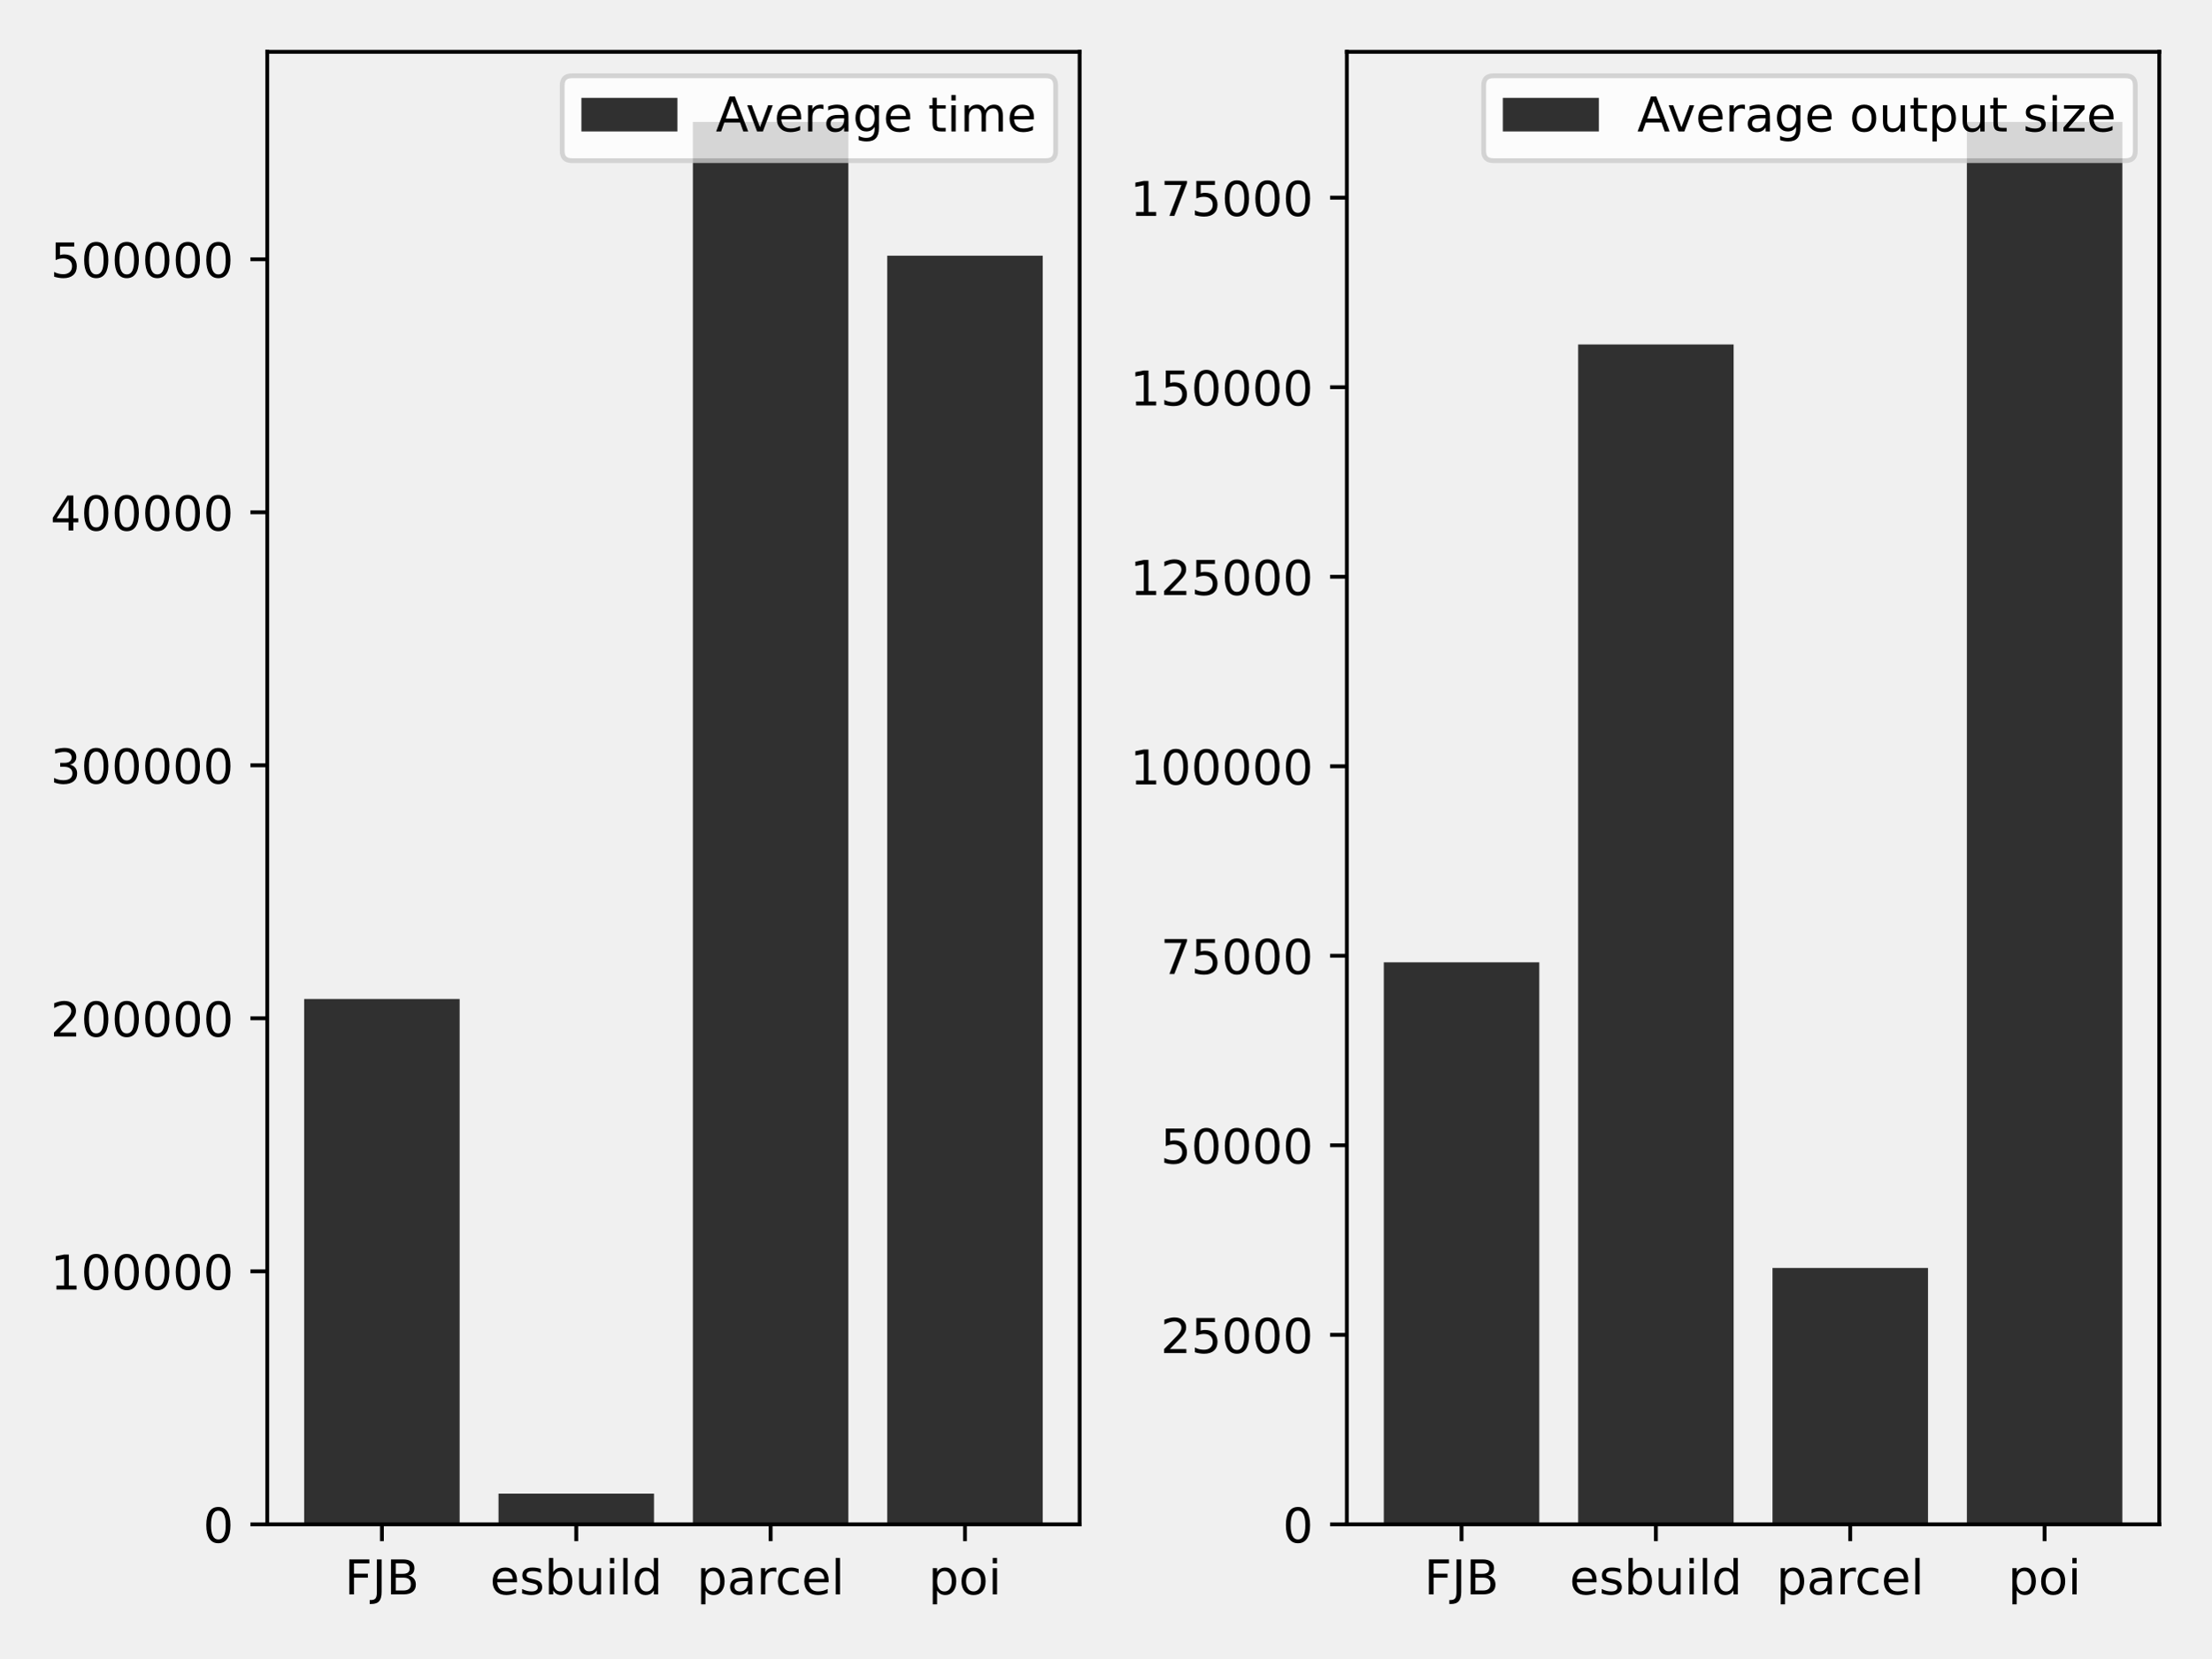
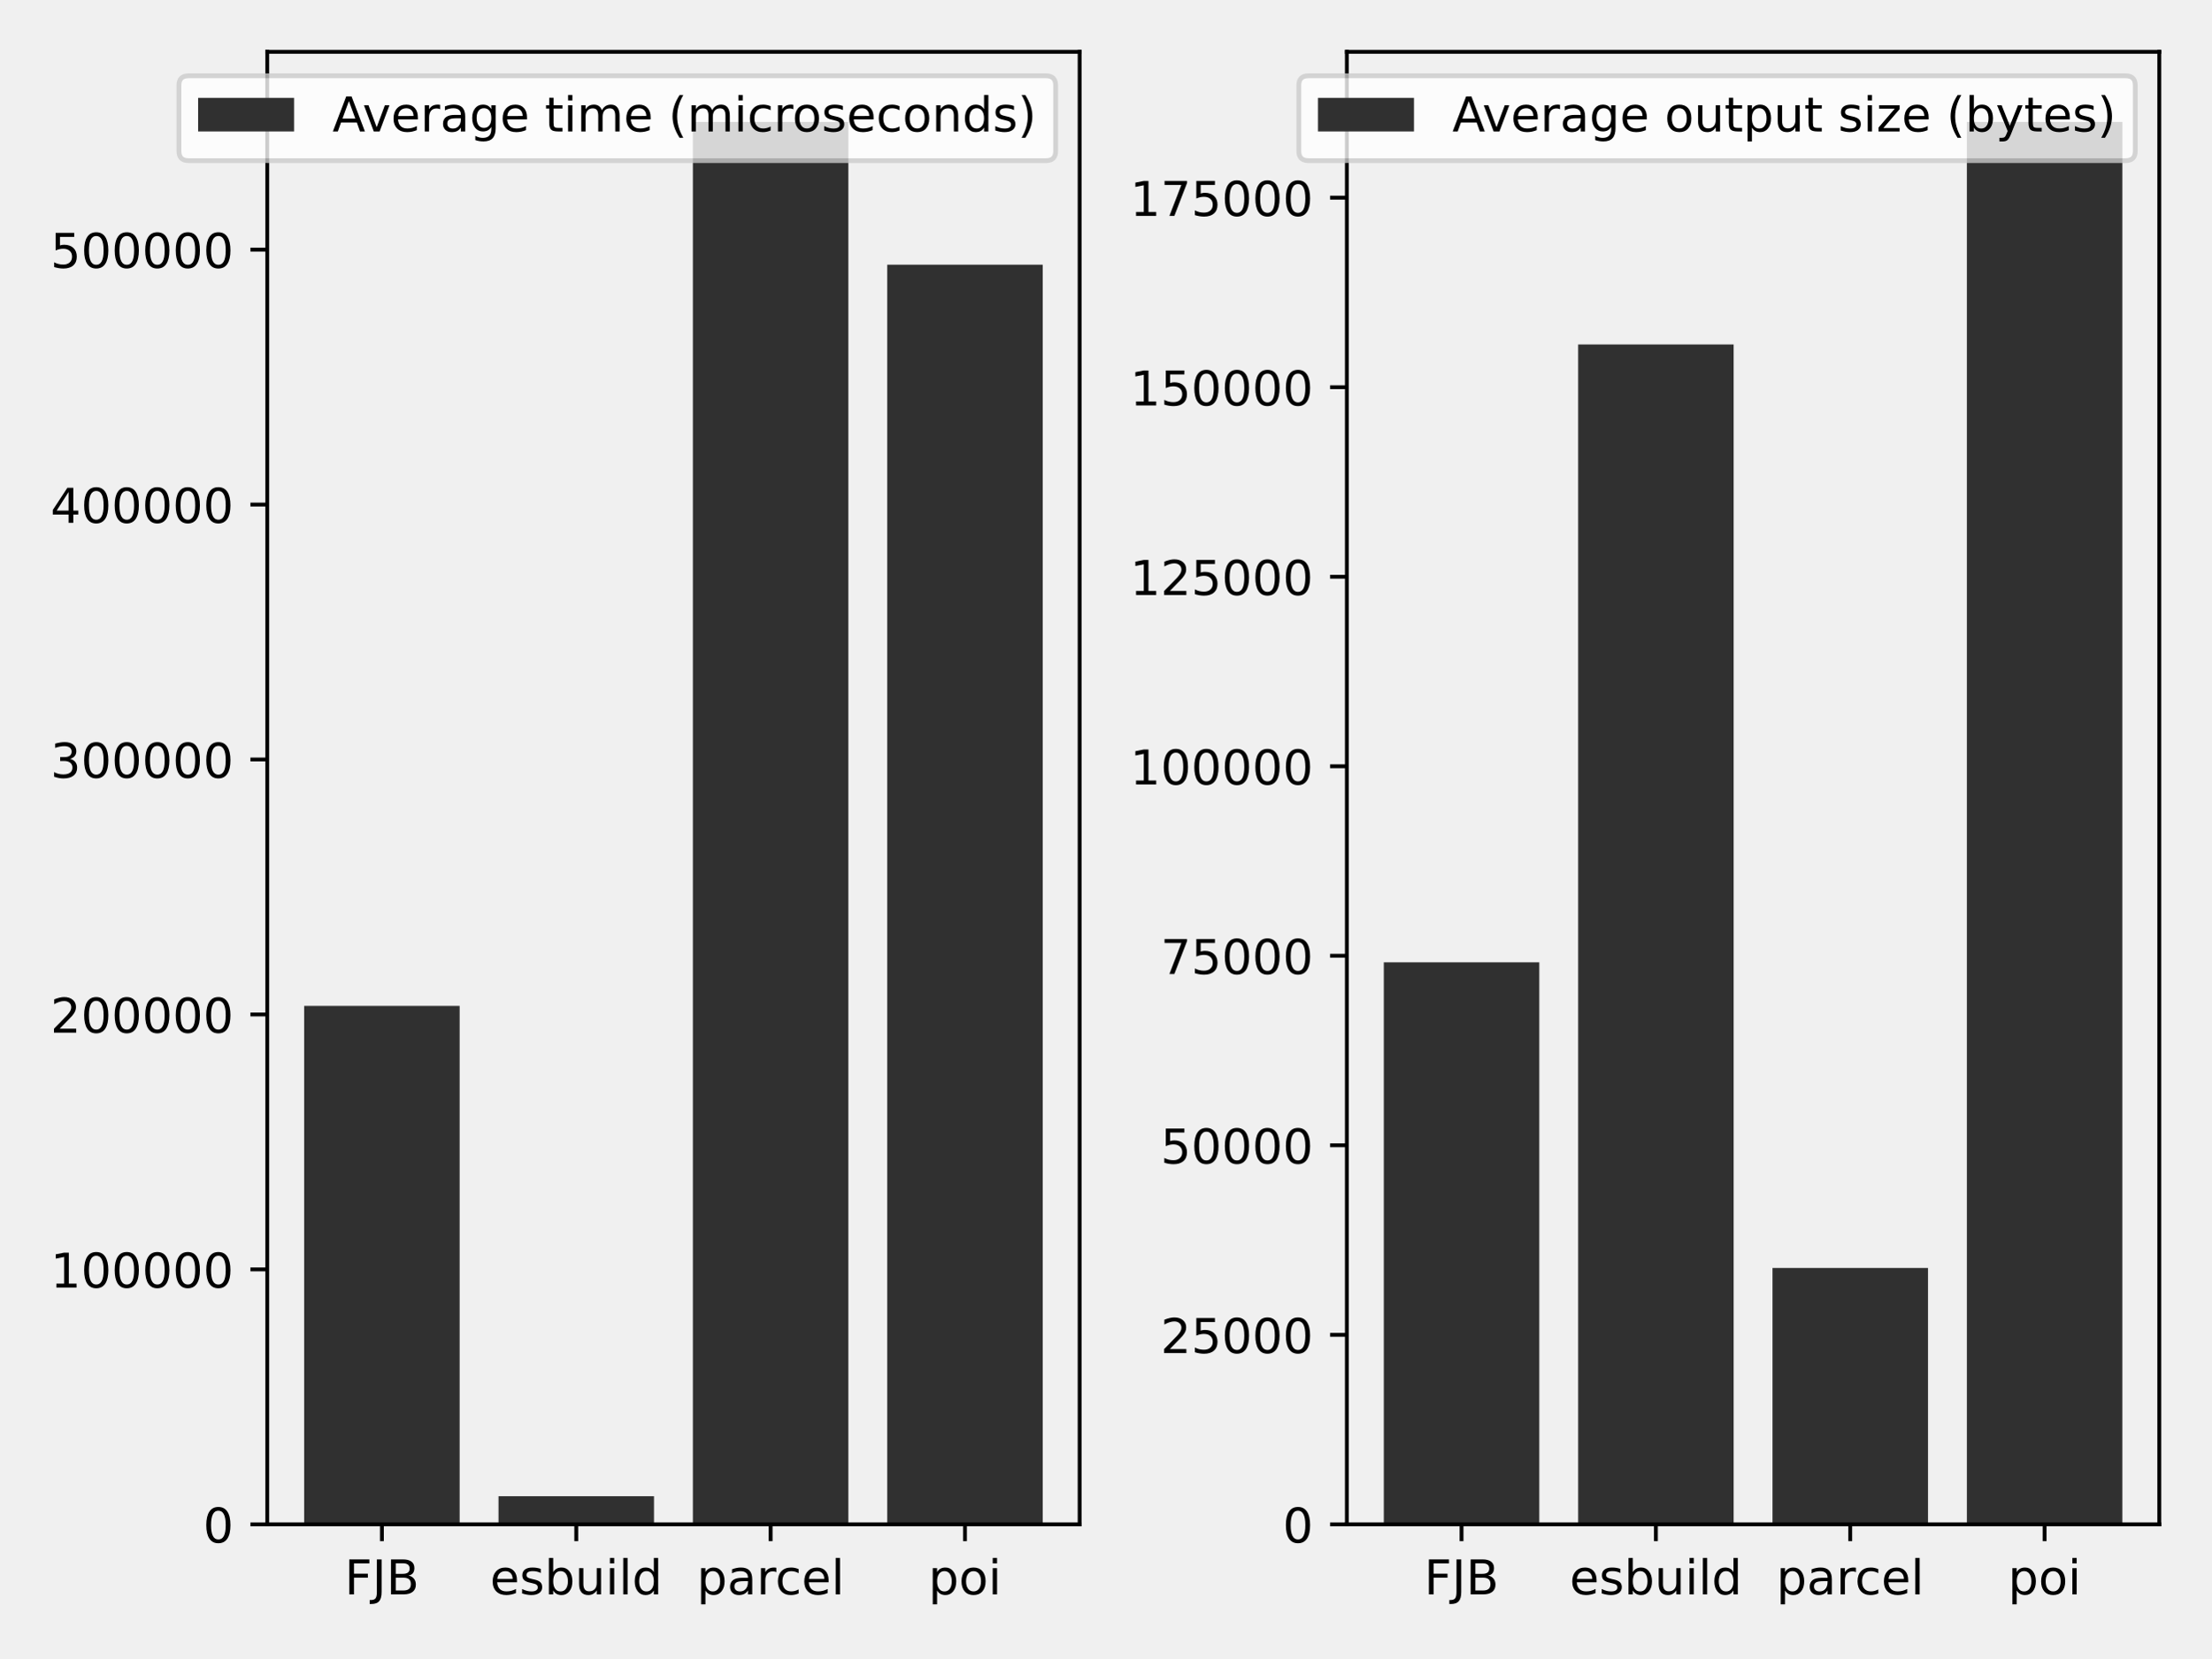
<svg xmlns="http://www.w3.org/2000/svg" xmlns:xlink="http://www.w3.org/1999/xlink" height="345.6pt" version="1.1" viewBox="0 0 460.8 345.6" width="460.8pt">
  <defs>
    <style type="text/css">*{stroke-linecap:butt;stroke-linejoin:round;}</style>
  </defs>
  <g id="figure_1">
    <g id="patch_1">
      <path d="M 0 345.6  L 460.8 345.6  L 460.8 0  L 0 0  z " style="fill:none;" />
    </g>
    <g id="axes_1">
      <g id="patch_2">
        <path d="M 55.69 317.72  L 225 317.72  L 225 10.8  L 55.69 10.8  z " style="fill:none;" />
      </g>
      <g id="patch_3">
-         <path clip-path="url(#p13eb227aa7)" d="M 63.386 317.72  L 95.79 317.72  L 95.79 208.225  L 63.386 208.225  z " style="fill:#303030;" />
+         <path clip-path="url(#p62d159486e)" d="M 63.386 317.72  L 95.79 317.72  L 95.79 209.657  L 63.386 209.657  z " style="fill:#303030;" />
      </g>
      <g id="patch_4">
-         <path clip-path="url(#p13eb227aa7)" d="M 103.891 317.72  L 136.295 317.72  L 136.295 311.32  L 103.891 311.32  z " style="fill:#303030;" />
+         <path clip-path="url(#p62d159486e)" d="M 103.891 317.72  L 136.295 317.72  L 136.295 311.854  L 103.891 311.854  z " style="fill:#303030;" />
      </g>
      <g id="patch_5">
-         <path clip-path="url(#p13eb227aa7)" d="M 144.395 317.72  L 176.799 317.72  L 176.799 25.415  L 144.395 25.415  z " style="fill:#303030;" />
+         <path clip-path="url(#p62d159486e)" d="M 144.395 317.72  L 176.799 317.72  L 176.799 25.415  L 144.395 25.415  z " style="fill:#303030;" />
      </g>
      <g id="patch_6">
-         <path clip-path="url(#p13eb227aa7)" d="M 184.9 317.72  L 217.304 317.72  L 217.304 53.297  L 184.9 53.297  z " style="fill:#303030;" />
+         <path clip-path="url(#p62d159486e)" d="M 184.9 317.72  L 217.304 317.72  L 217.304 55.17  L 184.9 55.17  z " style="fill:#303030;" />
      </g>
      <g id="matplotlib.axis_1">
        <g id="xtick_1">
          <g id="line2d_1">
            <defs>
-               <path d="M 0 0  L 0 3.5  " id="m025920d907" style="stroke:#000000;stroke-width:0.8;" />
+               <path d="M 0 0  L 0 3.5  " id="m7a2b6fb28d" style="stroke:#000000;stroke-width:0.8;" />
            </defs>
            <g>
-               <use style="stroke:#000000;stroke-width:0.8;" x="79.588" xlink:href="#m025920d907" y="317.72" />
+               <use style="stroke:#000000;stroke-width:0.8;" x="79.588" xlink:href="#m7a2b6fb28d" y="317.72" />
            </g>
          </g>
          <g id="text_1">
            <g transform="translate(71.80657 332.3184)scale(0.1 -0.1)">
              <defs>
                <path d="M 9.812 72.906  L 51.703 72.906  L 51.703 64.594  L 19.672 64.594  L 19.672 43.109  L 48.578 43.109  L 48.578 34.812  L 19.672 34.812  L 19.672 0  L 9.812 0  z " id="DejaVuSans-70" />
                <path d="M 9.812 72.906  L 19.672 72.906  L 19.672 5.078  Q 19.672 -8.109 14.672 -14.062  Q 9.672 -20.016 -1.422 -20.016  L -5.172 -20.016  L -5.172 -11.719  L -2.094 -11.719  Q 4.438 -11.719 7.125 -8.047  Q 9.812 -4.391 9.812 5.078  z " id="DejaVuSans-74" />
                <path d="M 19.672 34.812  L 19.672 8.109  L 35.5 8.109  Q 43.453 8.109 47.281 11.406  Q 51.125 14.703 51.125 21.484  Q 51.125 28.328 47.281 31.562  Q 43.453 34.812 35.5 34.812  z M 19.672 64.797  L 19.672 42.828  L 34.281 42.828  Q 41.5 42.828 45.031 45.531  Q 48.578 48.25 48.578 53.812  Q 48.578 59.328 45.031 62.062  Q 41.5 64.797 34.281 64.797  z M 9.812 72.906  L 35.016 72.906  Q 46.297 72.906 52.391 68.219  Q 58.5 63.531 58.5 54.891  Q 58.5 48.188 55.375 44.234  Q 52.25 40.281 46.188 39.312  Q 53.469 37.75 57.5 32.781  Q 61.531 27.828 61.531 20.406  Q 61.531 10.641 54.891 5.312  Q 48.25 0 35.984 0  L 9.812 0  z " id="DejaVuSans-66" />
              </defs>
              <use xlink:href="#DejaVuSans-70" />
              <use x="57.52" xlink:href="#DejaVuSans-74" />
              <use x="87.012" xlink:href="#DejaVuSans-66" />
            </g>
          </g>
        </g>
        <g id="xtick_2">
          <g id="line2d_2">
            <g>
-               <use style="stroke:#000000;stroke-width:0.8;" x="120.093" xlink:href="#m025920d907" y="317.72" />
+               <use style="stroke:#000000;stroke-width:0.8;" x="120.093" xlink:href="#m7a2b6fb28d" y="317.72" />
            </g>
          </g>
          <g id="text_2">
            <g transform="translate(102.116 332.3184)scale(0.1 -0.1)">
              <defs>
                <path d="M 56.203 29.594  L 56.203 25.203  L 14.891 25.203  Q 15.484 15.922 20.484 11.062  Q 25.484 6.203 34.422 6.203  Q 39.594 6.203 44.453 7.469  Q 49.312 8.734 54.109 11.281  L 54.109 2.781  Q 49.266 0.734 44.188 -0.344  Q 39.109 -1.422 33.891 -1.422  Q 20.797 -1.422 13.156 6.188  Q 5.516 13.812 5.516 26.812  Q 5.516 40.234 12.766 48.109  Q 20.016 56 32.328 56  Q 43.359 56 49.781 48.891  Q 56.203 41.797 56.203 29.594  z M 47.219 32.234  Q 47.125 39.594 43.094 43.984  Q 39.062 48.391 32.422 48.391  Q 24.906 48.391 20.391 44.141  Q 15.875 39.891 15.188 32.172  z " id="DejaVuSans-101" />
                <path d="M 44.281 53.078  L 44.281 44.578  Q 40.484 46.531 36.375 47.5  Q 32.281 48.484 27.875 48.484  Q 21.188 48.484 17.844 46.438  Q 14.5 44.391 14.5 40.281  Q 14.5 37.156 16.891 35.375  Q 19.281 33.594 26.516 31.984  L 29.594 31.297  Q 39.156 29.25 43.188 25.516  Q 47.219 21.781 47.219 15.094  Q 47.219 7.469 41.188 3.016  Q 35.156 -1.422 24.609 -1.422  Q 20.219 -1.422 15.453 -0.562  Q 10.688 0.297 5.422 2  L 5.422 11.281  Q 10.406 8.688 15.234 7.391  Q 20.062 6.109 24.812 6.109  Q 31.156 6.109 34.562 8.281  Q 37.984 10.453 37.984 14.406  Q 37.984 18.062 35.516 20.016  Q 33.062 21.969 24.703 23.781  L 21.578 24.516  Q 13.234 26.266 9.516 29.906  Q 5.812 33.547 5.812 39.891  Q 5.812 47.609 11.281 51.797  Q 16.75 56 26.812 56  Q 31.781 56 36.172 55.266  Q 40.578 54.547 44.281 53.078  z " id="DejaVuSans-115" />
                <path d="M 48.688 27.297  Q 48.688 37.203 44.609 42.844  Q 40.531 48.484 33.406 48.484  Q 26.266 48.484 22.188 42.844  Q 18.109 37.203 18.109 27.297  Q 18.109 17.391 22.188 11.75  Q 26.266 6.109 33.406 6.109  Q 40.531 6.109 44.609 11.75  Q 48.688 17.391 48.688 27.297  z M 18.109 46.391  Q 20.953 51.266 25.266 53.625  Q 29.594 56 35.594 56  Q 45.562 56 51.781 48.094  Q 58.016 40.188 58.016 27.297  Q 58.016 14.406 51.781 6.484  Q 45.562 -1.422 35.594 -1.422  Q 29.594 -1.422 25.266 0.953  Q 20.953 3.328 18.109 8.203  L 18.109 0  L 9.078 0  L 9.078 75.984  L 18.109 75.984  z " id="DejaVuSans-98" />
                <path d="M 8.5 21.578  L 8.5 54.688  L 17.484 54.688  L 17.484 21.922  Q 17.484 14.156 20.5 10.266  Q 23.531 6.391 29.594 6.391  Q 36.859 6.391 41.078 11.031  Q 45.312 15.672 45.312 23.688  L 45.312 54.688  L 54.297 54.688  L 54.297 0  L 45.312 0  L 45.312 8.406  Q 42.047 3.422 37.719 1  Q 33.406 -1.422 27.688 -1.422  Q 18.266 -1.422 13.375 4.438  Q 8.5 10.297 8.5 21.578  z M 31.109 56  z " id="DejaVuSans-117" />
                <path d="M 9.422 54.688  L 18.406 54.688  L 18.406 0  L 9.422 0  z M 9.422 75.984  L 18.406 75.984  L 18.406 64.594  L 9.422 64.594  z " id="DejaVuSans-105" />
                <path d="M 9.422 75.984  L 18.406 75.984  L 18.406 0  L 9.422 0  z " id="DejaVuSans-108" />
                <path d="M 45.406 46.391  L 45.406 75.984  L 54.391 75.984  L 54.391 0  L 45.406 0  L 45.406 8.203  Q 42.578 3.328 38.25 0.953  Q 33.938 -1.422 27.875 -1.422  Q 17.969 -1.422 11.734 6.484  Q 5.516 14.406 5.516 27.297  Q 5.516 40.188 11.734 48.094  Q 17.969 56 27.875 56  Q 33.938 56 38.25 53.625  Q 42.578 51.266 45.406 46.391  z M 14.797 27.297  Q 14.797 17.391 18.875 11.75  Q 22.953 6.109 30.078 6.109  Q 37.203 6.109 41.297 11.75  Q 45.406 17.391 45.406 27.297  Q 45.406 37.203 41.297 42.844  Q 37.203 48.484 30.078 48.484  Q 22.953 48.484 18.875 42.844  Q 14.797 37.203 14.797 27.297  z " id="DejaVuSans-100" />
              </defs>
              <use xlink:href="#DejaVuSans-101" />
              <use x="61.523" xlink:href="#DejaVuSans-115" />
              <use x="113.623" xlink:href="#DejaVuSans-98" />
              <use x="177.1" xlink:href="#DejaVuSans-117" />
              <use x="240.479" xlink:href="#DejaVuSans-105" />
              <use x="268.262" xlink:href="#DejaVuSans-108" />
              <use x="296.045" xlink:href="#DejaVuSans-100" />
            </g>
          </g>
        </g>
        <g id="xtick_3">
          <g id="line2d_3">
            <g>
-               <use style="stroke:#000000;stroke-width:0.8;" x="160.597" xlink:href="#m025920d907" y="317.72" />
+               <use style="stroke:#000000;stroke-width:0.8;" x="160.597" xlink:href="#m7a2b6fb28d" y="317.72" />
            </g>
          </g>
          <g id="text_3">
            <g transform="translate(145.2013 332.3184)scale(0.1 -0.1)">
              <defs>
                <path d="M 18.109 8.203  L 18.109 -20.797  L 9.078 -20.797  L 9.078 54.688  L 18.109 54.688  L 18.109 46.391  Q 20.953 51.266 25.266 53.625  Q 29.594 56 35.594 56  Q 45.562 56 51.781 48.094  Q 58.016 40.188 58.016 27.297  Q 58.016 14.406 51.781 6.484  Q 45.562 -1.422 35.594 -1.422  Q 29.594 -1.422 25.266 0.953  Q 20.953 3.328 18.109 8.203  z M 48.688 27.297  Q 48.688 37.203 44.609 42.844  Q 40.531 48.484 33.406 48.484  Q 26.266 48.484 22.188 42.844  Q 18.109 37.203 18.109 27.297  Q 18.109 17.391 22.188 11.75  Q 26.266 6.109 33.406 6.109  Q 40.531 6.109 44.609 11.75  Q 48.688 17.391 48.688 27.297  z " id="DejaVuSans-112" />
                <path d="M 34.281 27.484  Q 23.391 27.484 19.188 25  Q 14.984 22.516 14.984 16.5  Q 14.984 11.719 18.141 8.906  Q 21.297 6.109 26.703 6.109  Q 34.188 6.109 38.703 11.406  Q 43.219 16.703 43.219 25.484  L 43.219 27.484  z M 52.203 31.203  L 52.203 0  L 43.219 0  L 43.219 8.297  Q 40.141 3.328 35.547 0.953  Q 30.953 -1.422 24.312 -1.422  Q 15.922 -1.422 10.953 3.297  Q 6 8.016 6 15.922  Q 6 25.141 12.172 29.828  Q 18.359 34.516 30.609 34.516  L 43.219 34.516  L 43.219 35.406  Q 43.219 41.609 39.141 45  Q 35.062 48.391 27.688 48.391  Q 23 48.391 18.547 47.266  Q 14.109 46.141 10.016 43.891  L 10.016 52.203  Q 14.938 54.109 19.578 55.047  Q 24.219 56 28.609 56  Q 40.484 56 46.344 49.844  Q 52.203 43.703 52.203 31.203  z " id="DejaVuSans-97" />
                <path d="M 41.109 46.297  Q 39.594 47.172 37.812 47.578  Q 36.031 48 33.891 48  Q 26.266 48 22.188 43.047  Q 18.109 38.094 18.109 28.812  L 18.109 0  L 9.078 0  L 9.078 54.688  L 18.109 54.688  L 18.109 46.188  Q 20.953 51.172 25.484 53.578  Q 30.031 56 36.531 56  Q 37.453 56 38.578 55.875  Q 39.703 55.766 41.062 55.516  z " id="DejaVuSans-114" />
                <path d="M 48.781 52.594  L 48.781 44.188  Q 44.969 46.297 41.141 47.344  Q 37.312 48.391 33.406 48.391  Q 24.656 48.391 19.812 42.844  Q 14.984 37.312 14.984 27.297  Q 14.984 17.281 19.812 11.734  Q 24.656 6.203 33.406 6.203  Q 37.312 6.203 41.141 7.25  Q 44.969 8.297 48.781 10.406  L 48.781 2.094  Q 45.016 0.344 40.984 -0.531  Q 36.969 -1.422 32.422 -1.422  Q 20.062 -1.422 12.781 6.344  Q 5.516 14.109 5.516 27.297  Q 5.516 40.672 12.859 48.328  Q 20.219 56 33.016 56  Q 37.156 56 41.109 55.141  Q 45.062 54.297 48.781 52.594  z " id="DejaVuSans-99" />
              </defs>
              <use xlink:href="#DejaVuSans-112" />
              <use x="63.477" xlink:href="#DejaVuSans-97" />
              <use x="124.756" xlink:href="#DejaVuSans-114" />
              <use x="163.619" xlink:href="#DejaVuSans-99" />
              <use x="218.6" xlink:href="#DejaVuSans-101" />
              <use x="280.123" xlink:href="#DejaVuSans-108" />
            </g>
          </g>
        </g>
        <g id="xtick_4">
          <g id="line2d_4">
            <g>
-               <use style="stroke:#000000;stroke-width:0.8;" x="201.102" xlink:href="#m025920d907" y="317.72" />
+               <use style="stroke:#000000;stroke-width:0.8;" x="201.102" xlink:href="#m7a2b6fb28d" y="317.72" />
            </g>
          </g>
          <g id="text_4">
            <g transform="translate(193.4795 332.3184)scale(0.1 -0.1)">
              <defs>
                <path d="M 30.609 48.391  Q 23.391 48.391 19.188 42.75  Q 14.984 37.109 14.984 27.297  Q 14.984 17.484 19.156 11.844  Q 23.344 6.203 30.609 6.203  Q 37.797 6.203 41.984 11.859  Q 46.188 17.531 46.188 27.297  Q 46.188 37.016 41.984 42.703  Q 37.797 48.391 30.609 48.391  z M 30.609 56  Q 42.328 56 49.016 48.375  Q 55.719 40.766 55.719 27.297  Q 55.719 13.875 49.016 6.219  Q 42.328 -1.422 30.609 -1.422  Q 18.844 -1.422 12.172 6.219  Q 5.516 13.875 5.516 27.297  Q 5.516 40.766 12.172 48.375  Q 18.844 56 30.609 56  z " id="DejaVuSans-111" />
              </defs>
              <use xlink:href="#DejaVuSans-112" />
              <use x="63.477" xlink:href="#DejaVuSans-111" />
              <use x="124.658" xlink:href="#DejaVuSans-105" />
            </g>
          </g>
        </g>
      </g>
      <g id="matplotlib.axis_2">
        <g id="ytick_1">
          <g id="line2d_5">
            <defs>
-               <path d="M 0 0  L -3.5 0  " id="m650ce42091" style="stroke:#000000;stroke-width:0.8;" />
+               <path d="M 0 0  L -3.5 0  " id="meef9a2fef2" style="stroke:#000000;stroke-width:0.8;" />
            </defs>
            <g>
-               <use style="stroke:#000000;stroke-width:0.8;" x="55.69" xlink:href="#m650ce42091" y="317.72" />
+               <use style="stroke:#000000;stroke-width:0.8;" x="55.69" xlink:href="#meef9a2fef2" y="317.72" />
            </g>
          </g>
          <g id="text_5">
            <g transform="translate(42.3275 321.5192)scale(0.1 -0.1)">
              <defs>
                <path d="M 31.781 66.406  Q 24.172 66.406 20.328 58.906  Q 16.5 51.422 16.5 36.375  Q 16.5 21.391 20.328 13.891  Q 24.172 6.391 31.781 6.391  Q 39.453 6.391 43.281 13.891  Q 47.125 21.391 47.125 36.375  Q 47.125 51.422 43.281 58.906  Q 39.453 66.406 31.781 66.406  z M 31.781 74.219  Q 44.047 74.219 50.516 64.516  Q 56.984 54.828 56.984 36.375  Q 56.984 17.969 50.516 8.266  Q 44.047 -1.422 31.781 -1.422  Q 19.531 -1.422 13.062 8.266  Q 6.594 17.969 6.594 36.375  Q 6.594 54.828 13.062 64.516  Q 19.531 74.219 31.781 74.219  z " id="DejaVuSans-48" />
              </defs>
              <use xlink:href="#DejaVuSans-48" />
            </g>
          </g>
        </g>
        <g id="ytick_2">
          <g id="line2d_6">
            <g>
-               <use style="stroke:#000000;stroke-width:0.8;" x="55.69" xlink:href="#m650ce42091" y="264.983" />
+               <use style="stroke:#000000;stroke-width:0.8;" x="55.69" xlink:href="#meef9a2fef2" y="264.582" />
            </g>
          </g>
          <g id="text_6">
-             <g transform="translate(10.515 268.7826)scale(0.1 -0.1)">
+             <g transform="translate(10.515 268.3808)scale(0.1 -0.1)">
              <defs>
                <path d="M 12.406 8.297  L 28.516 8.297  L 28.516 63.922  L 10.984 60.406  L 10.984 69.391  L 28.422 72.906  L 38.281 72.906  L 38.281 8.297  L 54.391 8.297  L 54.391 0  L 12.406 0  z " id="DejaVuSans-49" />
              </defs>
              <use xlink:href="#DejaVuSans-49" />
              <use x="63.623" xlink:href="#DejaVuSans-48" />
              <use x="127.246" xlink:href="#DejaVuSans-48" />
              <use x="190.869" xlink:href="#DejaVuSans-48" />
              <use x="254.492" xlink:href="#DejaVuSans-48" />
              <use x="318.115" xlink:href="#DejaVuSans-48" />
            </g>
          </g>
        </g>
        <g id="ytick_3">
          <g id="line2d_7">
            <g>
-               <use style="stroke:#000000;stroke-width:0.8;" x="55.69" xlink:href="#m650ce42091" y="212.247" />
+               <use style="stroke:#000000;stroke-width:0.8;" x="55.69" xlink:href="#meef9a2fef2" y="211.443" />
            </g>
          </g>
          <g id="text_7">
-             <g transform="translate(10.515 216.046)scale(0.1 -0.1)">
+             <g transform="translate(10.515 215.2424)scale(0.1 -0.1)">
              <defs>
                <path d="M 19.188 8.297  L 53.609 8.297  L 53.609 0  L 7.328 0  L 7.328 8.297  Q 12.938 14.109 22.625 23.891  Q 32.328 33.688 34.812 36.531  Q 39.547 41.844 41.422 45.531  Q 43.312 49.219 43.312 52.781  Q 43.312 58.594 39.234 62.25  Q 35.156 65.922 28.609 65.922  Q 23.969 65.922 18.812 64.312  Q 13.672 62.703 7.812 59.422  L 7.812 69.391  Q 13.766 71.781 18.938 73  Q 24.125 74.219 28.422 74.219  Q 39.75 74.219 46.484 68.547  Q 53.219 62.891 53.219 53.422  Q 53.219 48.922 51.531 44.891  Q 49.859 40.875 45.406 35.406  Q 44.188 33.984 37.641 27.219  Q 31.109 20.453 19.188 8.297  z " id="DejaVuSans-50" />
              </defs>
              <use xlink:href="#DejaVuSans-50" />
              <use x="63.623" xlink:href="#DejaVuSans-48" />
              <use x="127.246" xlink:href="#DejaVuSans-48" />
              <use x="190.869" xlink:href="#DejaVuSans-48" />
              <use x="254.492" xlink:href="#DejaVuSans-48" />
              <use x="318.115" xlink:href="#DejaVuSans-48" />
            </g>
          </g>
        </g>
        <g id="ytick_4">
          <g id="line2d_8">
            <g>
-               <use style="stroke:#000000;stroke-width:0.8;" x="55.69" xlink:href="#m650ce42091" y="159.51" />
+               <use style="stroke:#000000;stroke-width:0.8;" x="55.69" xlink:href="#meef9a2fef2" y="158.305" />
            </g>
          </g>
          <g id="text_8">
-             <g transform="translate(10.515 163.3094)scale(0.1 -0.1)">
+             <g transform="translate(10.515 162.104)scale(0.1 -0.1)">
              <defs>
                <path d="M 40.578 39.312  Q 47.656 37.797 51.625 33  Q 55.609 28.219 55.609 21.188  Q 55.609 10.406 48.188 4.484  Q 40.766 -1.422 27.094 -1.422  Q 22.516 -1.422 17.656 -0.516  Q 12.797 0.391 7.625 2.203  L 7.625 11.719  Q 11.719 9.328 16.594 8.109  Q 21.484 6.891 26.812 6.891  Q 36.078 6.891 40.938 10.547  Q 45.797 14.203 45.797 21.188  Q 45.797 27.641 41.281 31.266  Q 36.766 34.906 28.719 34.906  L 20.219 34.906  L 20.219 43.016  L 29.109 43.016  Q 36.375 43.016 40.234 45.922  Q 44.094 48.828 44.094 54.297  Q 44.094 59.906 40.109 62.906  Q 36.141 65.922 28.719 65.922  Q 24.656 65.922 20.016 65.031  Q 15.375 64.156 9.812 62.312  L 9.812 71.094  Q 15.438 72.656 20.344 73.438  Q 25.25 74.219 29.594 74.219  Q 40.828 74.219 47.359 69.109  Q 53.906 64.016 53.906 55.328  Q 53.906 49.266 50.438 45.094  Q 46.969 40.922 40.578 39.312  z " id="DejaVuSans-51" />
              </defs>
              <use xlink:href="#DejaVuSans-51" />
              <use x="63.623" xlink:href="#DejaVuSans-48" />
              <use x="127.246" xlink:href="#DejaVuSans-48" />
              <use x="190.869" xlink:href="#DejaVuSans-48" />
              <use x="254.492" xlink:href="#DejaVuSans-48" />
              <use x="318.115" xlink:href="#DejaVuSans-48" />
            </g>
          </g>
        </g>
        <g id="ytick_5">
          <g id="line2d_9">
            <g>
-               <use style="stroke:#000000;stroke-width:0.8;" x="55.69" xlink:href="#m650ce42091" y="106.774" />
+               <use style="stroke:#000000;stroke-width:0.8;" x="55.69" xlink:href="#meef9a2fef2" y="105.166" />
            </g>
          </g>
          <g id="text_9">
-             <g transform="translate(10.515 110.5728)scale(0.1 -0.1)">
+             <g transform="translate(10.515 108.9656)scale(0.1 -0.1)">
              <defs>
                <path d="M 37.797 64.312  L 12.891 25.391  L 37.797 25.391  z M 35.203 72.906  L 47.609 72.906  L 47.609 25.391  L 58.016 25.391  L 58.016 17.188  L 47.609 17.188  L 47.609 0  L 37.797 0  L 37.797 17.188  L 4.891 17.188  L 4.891 26.703  z " id="DejaVuSans-52" />
              </defs>
              <use xlink:href="#DejaVuSans-52" />
              <use x="63.623" xlink:href="#DejaVuSans-48" />
              <use x="127.246" xlink:href="#DejaVuSans-48" />
              <use x="190.869" xlink:href="#DejaVuSans-48" />
              <use x="254.492" xlink:href="#DejaVuSans-48" />
              <use x="318.115" xlink:href="#DejaVuSans-48" />
            </g>
          </g>
        </g>
        <g id="ytick_6">
          <g id="line2d_10">
            <g>
-               <use style="stroke:#000000;stroke-width:0.8;" x="55.69" xlink:href="#m650ce42091" y="54.037" />
+               <use style="stroke:#000000;stroke-width:0.8;" x="55.69" xlink:href="#meef9a2fef2" y="52.028" />
            </g>
          </g>
          <g id="text_10">
-             <g transform="translate(10.515 57.83619)scale(0.1 -0.1)">
+             <g transform="translate(10.515 55.82723)scale(0.1 -0.1)">
              <defs>
                <path d="M 10.797 72.906  L 49.516 72.906  L 49.516 64.594  L 19.828 64.594  L 19.828 46.734  Q 21.969 47.469 24.109 47.828  Q 26.266 48.188 28.422 48.188  Q 40.625 48.188 47.75 41.5  Q 54.891 34.812 54.891 23.391  Q 54.891 11.625 47.562 5.094  Q 40.234 -1.422 26.906 -1.422  Q 22.312 -1.422 17.547 -0.641  Q 12.797 0.141 7.719 1.703  L 7.719 11.625  Q 12.109 9.234 16.797 8.062  Q 21.484 6.891 26.703 6.891  Q 35.156 6.891 40.078 11.328  Q 45.016 15.766 45.016 23.391  Q 45.016 31 40.078 35.438  Q 35.156 39.891 26.703 39.891  Q 22.75 39.891 18.812 39.016  Q 14.891 38.141 10.797 36.281  z " id="DejaVuSans-53" />
              </defs>
              <use xlink:href="#DejaVuSans-53" />
              <use x="63.623" xlink:href="#DejaVuSans-48" />
              <use x="127.246" xlink:href="#DejaVuSans-48" />
              <use x="190.869" xlink:href="#DejaVuSans-48" />
              <use x="254.492" xlink:href="#DejaVuSans-48" />
              <use x="318.115" xlink:href="#DejaVuSans-48" />
            </g>
          </g>
        </g>
      </g>
      <g id="patch_7">
        <path d="M 55.69 317.72  L 55.69 10.8  " style="fill:none;stroke:#000000;stroke-linecap:square;stroke-linejoin:miter;stroke-width:0.8;" />
      </g>
      <g id="patch_8">
        <path d="M 225 317.72  L 225 10.8  " style="fill:none;stroke:#000000;stroke-linecap:square;stroke-linejoin:miter;stroke-width:0.8;" />
      </g>
      <g id="patch_9">
        <path d="M 55.69 317.72  L 225 317.72  " style="fill:none;stroke:#000000;stroke-linecap:square;stroke-linejoin:miter;stroke-width:0.8;" />
      </g>
      <g id="patch_10">
        <path d="M 55.69 10.8  L 225 10.8  " style="fill:none;stroke:#000000;stroke-linecap:square;stroke-linejoin:miter;stroke-width:0.8;" />
      </g>
      <g id="legend_1">
        <g id="patch_11">
-           <path d="M 119.164 33.478  L 218 33.478  Q 220 33.478 220 31.478  L 220 17.8  Q 220 15.8 218 15.8  L 119.164 15.8  Q 117.164 15.8 117.164 17.8  L 117.164 31.478  Q 117.164 33.478 119.164 33.478  z " style="fill:#ffffff;opacity:0.8;stroke:#cccccc;stroke-linejoin:miter;" />
+           <path d="M 39.286 33.478  L 218 33.478  Q 220 33.478 220 31.478  L 220 17.8  Q 220 15.8 218 15.8  L 39.286 15.8  Q 37.286 15.8 37.286 17.8  L 37.286 31.478  Q 37.286 33.478 39.286 33.478  z " style="fill:#ffffff;opacity:0.8;stroke:#cccccc;stroke-linejoin:miter;" />
        </g>
        <g id="patch_12">
-           <path d="M 121.164 27.398  L 141.164 27.398  L 141.164 20.398  L 121.164 20.398  z " style="fill:#303030;" />
+           <path d="M 41.286 27.398  L 61.286 27.398  L 61.286 20.398  L 41.286 20.398  z " style="fill:#303030;" />
        </g>
        <g id="text_11">
-           <g transform="translate(149.1641 27.39844)scale(0.1 -0.1)">
+           <g transform="translate(69.28594 27.39844)scale(0.1 -0.1)">
            <defs>
              <path d="M 34.188 63.188  L 20.797 26.906  L 47.609 26.906  z M 28.609 72.906  L 39.797 72.906  L 67.578 0  L 57.328 0  L 50.688 18.703  L 17.828 18.703  L 11.188 0  L 0.781 0  z " id="DejaVuSans-65" />
              <path d="M 2.984 54.688  L 12.5 54.688  L 29.594 8.797  L 46.688 54.688  L 56.203 54.688  L 35.688 0  L 23.484 0  z " id="DejaVuSans-118" />
              <path d="M 45.406 27.984  Q 45.406 37.75 41.375 43.109  Q 37.359 48.484 30.078 48.484  Q 22.859 48.484 18.828 43.109  Q 14.797 37.75 14.797 27.984  Q 14.797 18.266 18.828 12.891  Q 22.859 7.516 30.078 7.516  Q 37.359 7.516 41.375 12.891  Q 45.406 18.266 45.406 27.984  z M 54.391 6.781  Q 54.391 -7.172 48.188 -13.984  Q 42 -20.797 29.203 -20.797  Q 24.469 -20.797 20.266 -20.094  Q 16.062 -19.391 12.109 -17.922  L 12.109 -9.188  Q 16.062 -11.328 19.922 -12.344  Q 23.781 -13.375 27.781 -13.375  Q 36.625 -13.375 41.016 -8.766  Q 45.406 -4.156 45.406 5.172  L 45.406 9.625  Q 42.625 4.781 38.281 2.391  Q 33.938 0 27.875 0  Q 17.828 0 11.672 7.656  Q 5.516 15.328 5.516 27.984  Q 5.516 40.672 11.672 48.328  Q 17.828 56 27.875 56  Q 33.938 56 38.281 53.609  Q 42.625 51.219 45.406 46.391  L 45.406 54.688  L 54.391 54.688  z " id="DejaVuSans-103" />
              <path id="DejaVuSans-32" />
              <path d="M 18.312 70.219  L 18.312 54.688  L 36.812 54.688  L 36.812 47.703  L 18.312 47.703  L 18.312 18.016  Q 18.312 11.328 20.141 9.422  Q 21.969 7.516 27.594 7.516  L 36.812 7.516  L 36.812 0  L 27.594 0  Q 17.188 0 13.234 3.875  Q 9.281 7.766 9.281 18.016  L 9.281 47.703  L 2.688 47.703  L 2.688 54.688  L 9.281 54.688  L 9.281 70.219  z " id="DejaVuSans-116" />
              <path d="M 52 44.188  Q 55.375 50.25 60.062 53.125  Q 64.75 56 71.094 56  Q 79.641 56 84.281 50.016  Q 88.922 44.047 88.922 33.016  L 88.922 0  L 79.891 0  L 79.891 32.719  Q 79.891 40.578 77.094 44.375  Q 74.312 48.188 68.609 48.188  Q 61.625 48.188 57.562 43.547  Q 53.516 38.922 53.516 30.906  L 53.516 0  L 44.484 0  L 44.484 32.719  Q 44.484 40.625 41.703 44.406  Q 38.922 48.188 33.109 48.188  Q 26.219 48.188 22.156 43.531  Q 18.109 38.875 18.109 30.906  L 18.109 0  L 9.078 0  L 9.078 54.688  L 18.109 54.688  L 18.109 46.188  Q 21.188 51.219 25.484 53.609  Q 29.781 56 35.688 56  Q 41.656 56 45.828 52.969  Q 50 49.953 52 44.188  z " id="DejaVuSans-109" />
+               <path d="M 31 75.875  Q 24.469 64.656 21.281 53.656  Q 18.109 42.672 18.109 31.391  Q 18.109 20.125 21.312 9.062  Q 24.516 -2 31 -13.188  L 23.188 -13.188  Q 15.875 -1.703 12.234 9.375  Q 8.594 20.453 8.594 31.391  Q 8.594 42.281 12.203 53.312  Q 15.828 64.359 23.188 75.875  z " id="DejaVuSans-40" />
+               <path d="M 54.891 33.016  L 54.891 0  L 45.906 0  L 45.906 32.719  Q 45.906 40.484 42.875 44.328  Q 39.844 48.188 33.797 48.188  Q 26.516 48.188 22.312 43.547  Q 18.109 38.922 18.109 30.906  L 18.109 0  L 9.078 0  L 9.078 54.688  L 18.109 54.688  L 18.109 46.188  Q 21.344 51.125 25.703 53.562  Q 30.078 56 35.797 56  Q 45.219 56 50.047 50.172  Q 54.891 44.344 54.891 33.016  z " id="DejaVuSans-110" />
+               <path d="M 8.016 75.875  L 15.828 75.875  Q 23.141 64.359 26.781 53.312  Q 30.422 42.281 30.422 31.391  Q 30.422 20.453 26.781 9.375  Q 23.141 -1.703 15.828 -13.188  L 8.016 -13.188  Q 14.5 -2 17.703 9.062  Q 20.906 20.125 20.906 31.391  Q 20.906 42.672 17.703 53.656  Q 14.5 64.656 8.016 75.875  z " id="DejaVuSans-41" />
            </defs>
            <use xlink:href="#DejaVuSans-65" />
            <use x="62.533" xlink:href="#DejaVuSans-118" />
            <use x="121.713" xlink:href="#DejaVuSans-101" />
            <use x="183.236" xlink:href="#DejaVuSans-114" />
            <use x="224.35" xlink:href="#DejaVuSans-97" />
            <use x="285.629" xlink:href="#DejaVuSans-103" />
            <use x="349.105" xlink:href="#DejaVuSans-101" />
            <use x="410.629" xlink:href="#DejaVuSans-32" />
            <use x="442.416" xlink:href="#DejaVuSans-116" />
            <use x="481.625" xlink:href="#DejaVuSans-105" />
            <use x="509.408" xlink:href="#DejaVuSans-109" />
            <use x="606.82" xlink:href="#DejaVuSans-101" />
+             <use x="668.344" xlink:href="#DejaVuSans-32" />
+             <use x="700.131" xlink:href="#DejaVuSans-40" />
+             <use x="739.145" xlink:href="#DejaVuSans-109" />
+             <use x="836.557" xlink:href="#DejaVuSans-105" />
+             <use x="864.34" xlink:href="#DejaVuSans-99" />
+             <use x="919.32" xlink:href="#DejaVuSans-114" />
+             <use x="958.184" xlink:href="#DejaVuSans-111" />
+             <use x="1019.365" xlink:href="#DejaVuSans-115" />
+             <use x="1071.465" xlink:href="#DejaVuSans-101" />
+             <use x="1132.988" xlink:href="#DejaVuSans-99" />
+             <use x="1187.969" xlink:href="#DejaVuSans-111" />
+             <use x="1249.15" xlink:href="#DejaVuSans-110" />
+             <use x="1312.529" xlink:href="#DejaVuSans-100" />
+             <use x="1376.006" xlink:href="#DejaVuSans-115" />
+             <use x="1428.105" xlink:href="#DejaVuSans-41" />
          </g>
        </g>
      </g>
    </g>
    <g id="axes_2">
      <g id="patch_13">
        <path d="M 280.69 317.72  L 450 317.72  L 450 10.8  L 280.69 10.8  z " style="fill:none;" />
      </g>
      <g id="patch_14">
-         <path clip-path="url(#p55666e16d1)" d="M 288.386 317.72  L 320.79 317.72  L 320.79 200.578  L 288.386 200.578  z " style="fill:#303030;" />
+         <path clip-path="url(#p1321d0ab8d)" d="M 288.386 317.72  L 320.79 317.72  L 320.79 200.578  L 288.386 200.578  z " style="fill:#303030;" />
      </g>
      <g id="patch_15">
-         <path clip-path="url(#p55666e16d1)" d="M 328.891 317.72  L 361.295 317.72  L 361.295 71.798  L 328.891 71.798  z " style="fill:#303030;" />
+         <path clip-path="url(#p1321d0ab8d)" d="M 328.891 317.72  L 361.295 317.72  L 361.295 71.798  L 328.891 71.798  z " style="fill:#303030;" />
      </g>
      <g id="patch_16">
-         <path clip-path="url(#p55666e16d1)" d="M 369.395 317.72  L 401.799 317.72  L 401.799 264.284  L 369.395 264.284  z " style="fill:#303030;" />
+         <path clip-path="url(#p1321d0ab8d)" d="M 369.395 317.72  L 401.799 317.72  L 401.799 264.284  L 369.395 264.284  z " style="fill:#303030;" />
      </g>
      <g id="patch_17">
-         <path clip-path="url(#p55666e16d1)" d="M 409.9 317.72  L 442.304 317.72  L 442.304 25.415  L 409.9 25.415  z " style="fill:#303030;" />
+         <path clip-path="url(#p1321d0ab8d)" d="M 409.9 317.72  L 442.304 317.72  L 442.304 25.415  L 409.9 25.415  z " style="fill:#303030;" />
      </g>
      <g id="matplotlib.axis_3">
        <g id="xtick_5">
          <g id="line2d_11">
            <g>
-               <use style="stroke:#000000;stroke-width:0.8;" x="304.588" xlink:href="#m025920d907" y="317.72" />
+               <use style="stroke:#000000;stroke-width:0.8;" x="304.588" xlink:href="#m7a2b6fb28d" y="317.72" />
            </g>
          </g>
          <g id="text_12">
            <g transform="translate(296.8066 332.3184)scale(0.1 -0.1)">
              <use xlink:href="#DejaVuSans-70" />
              <use x="57.52" xlink:href="#DejaVuSans-74" />
              <use x="87.012" xlink:href="#DejaVuSans-66" />
            </g>
          </g>
        </g>
        <g id="xtick_6">
          <g id="line2d_12">
            <g>
-               <use style="stroke:#000000;stroke-width:0.8;" x="345.093" xlink:href="#m025920d907" y="317.72" />
+               <use style="stroke:#000000;stroke-width:0.8;" x="345.093" xlink:href="#m7a2b6fb28d" y="317.72" />
            </g>
          </g>
          <g id="text_13">
            <g transform="translate(327.116 332.3184)scale(0.1 -0.1)">
              <use xlink:href="#DejaVuSans-101" />
              <use x="61.523" xlink:href="#DejaVuSans-115" />
              <use x="113.623" xlink:href="#DejaVuSans-98" />
              <use x="177.1" xlink:href="#DejaVuSans-117" />
              <use x="240.479" xlink:href="#DejaVuSans-105" />
              <use x="268.262" xlink:href="#DejaVuSans-108" />
              <use x="296.045" xlink:href="#DejaVuSans-100" />
            </g>
          </g>
        </g>
        <g id="xtick_7">
          <g id="line2d_13">
            <g>
-               <use style="stroke:#000000;stroke-width:0.8;" x="385.597" xlink:href="#m025920d907" y="317.72" />
+               <use style="stroke:#000000;stroke-width:0.8;" x="385.597" xlink:href="#m7a2b6fb28d" y="317.72" />
            </g>
          </g>
          <g id="text_14">
            <g transform="translate(370.2013 332.3184)scale(0.1 -0.1)">
              <use xlink:href="#DejaVuSans-112" />
              <use x="63.477" xlink:href="#DejaVuSans-97" />
              <use x="124.756" xlink:href="#DejaVuSans-114" />
              <use x="163.619" xlink:href="#DejaVuSans-99" />
              <use x="218.6" xlink:href="#DejaVuSans-101" />
              <use x="280.123" xlink:href="#DejaVuSans-108" />
            </g>
          </g>
        </g>
        <g id="xtick_8">
          <g id="line2d_14">
            <g>
-               <use style="stroke:#000000;stroke-width:0.8;" x="426.102" xlink:href="#m025920d907" y="317.72" />
+               <use style="stroke:#000000;stroke-width:0.8;" x="426.102" xlink:href="#m7a2b6fb28d" y="317.72" />
            </g>
          </g>
          <g id="text_15">
            <g transform="translate(418.4795 332.3184)scale(0.1 -0.1)">
              <use xlink:href="#DejaVuSans-112" />
              <use x="63.477" xlink:href="#DejaVuSans-111" />
              <use x="124.658" xlink:href="#DejaVuSans-105" />
            </g>
          </g>
        </g>
      </g>
      <g id="matplotlib.axis_4">
        <g id="ytick_7">
          <g id="line2d_15">
            <g>
-               <use style="stroke:#000000;stroke-width:0.8;" x="280.69" xlink:href="#m650ce42091" y="317.72" />
+               <use style="stroke:#000000;stroke-width:0.8;" x="280.69" xlink:href="#meef9a2fef2" y="317.72" />
            </g>
          </g>
          <g id="text_16">
            <g transform="translate(267.3275 321.5192)scale(0.1 -0.1)">
              <use xlink:href="#DejaVuSans-48" />
            </g>
          </g>
        </g>
        <g id="ytick_8">
          <g id="line2d_16">
            <g>
-               <use style="stroke:#000000;stroke-width:0.8;" x="280.69" xlink:href="#m650ce42091" y="278.217" />
+               <use style="stroke:#000000;stroke-width:0.8;" x="280.69" xlink:href="#meef9a2fef2" y="278.217" />
            </g>
          </g>
          <g id="text_17">
            <g transform="translate(241.8775 282.0166)scale(0.1 -0.1)">
              <use xlink:href="#DejaVuSans-50" />
              <use x="63.623" xlink:href="#DejaVuSans-53" />
              <use x="127.246" xlink:href="#DejaVuSans-48" />
              <use x="190.869" xlink:href="#DejaVuSans-48" />
              <use x="254.492" xlink:href="#DejaVuSans-48" />
            </g>
          </g>
        </g>
        <g id="ytick_9">
          <g id="line2d_17">
            <g>
-               <use style="stroke:#000000;stroke-width:0.8;" x="280.69" xlink:href="#m650ce42091" y="238.715" />
+               <use style="stroke:#000000;stroke-width:0.8;" x="280.69" xlink:href="#meef9a2fef2" y="238.715" />
            </g>
          </g>
          <g id="text_18">
            <g transform="translate(241.8775 242.514)scale(0.1 -0.1)">
              <use xlink:href="#DejaVuSans-53" />
              <use x="63.623" xlink:href="#DejaVuSans-48" />
              <use x="127.246" xlink:href="#DejaVuSans-48" />
              <use x="190.869" xlink:href="#DejaVuSans-48" />
              <use x="254.492" xlink:href="#DejaVuSans-48" />
            </g>
          </g>
        </g>
        <g id="ytick_10">
          <g id="line2d_18">
            <g>
-               <use style="stroke:#000000;stroke-width:0.8;" x="280.69" xlink:href="#m650ce42091" y="199.212" />
+               <use style="stroke:#000000;stroke-width:0.8;" x="280.69" xlink:href="#meef9a2fef2" y="199.212" />
            </g>
          </g>
          <g id="text_19">
            <g transform="translate(241.8775 203.0115)scale(0.1 -0.1)">
              <defs>
                <path d="M 8.203 72.906  L 55.078 72.906  L 55.078 68.703  L 28.609 0  L 18.312 0  L 43.219 64.594  L 8.203 64.594  z " id="DejaVuSans-55" />
              </defs>
              <use xlink:href="#DejaVuSans-55" />
              <use x="63.623" xlink:href="#DejaVuSans-53" />
              <use x="127.246" xlink:href="#DejaVuSans-48" />
              <use x="190.869" xlink:href="#DejaVuSans-48" />
              <use x="254.492" xlink:href="#DejaVuSans-48" />
            </g>
          </g>
        </g>
        <g id="ytick_11">
          <g id="line2d_19">
            <g>
-               <use style="stroke:#000000;stroke-width:0.8;" x="280.69" xlink:href="#m650ce42091" y="159.71" />
+               <use style="stroke:#000000;stroke-width:0.8;" x="280.69" xlink:href="#meef9a2fef2" y="159.71" />
            </g>
          </g>
          <g id="text_20">
            <g transform="translate(235.515 163.5089)scale(0.1 -0.1)">
              <use xlink:href="#DejaVuSans-49" />
              <use x="63.623" xlink:href="#DejaVuSans-48" />
              <use x="127.246" xlink:href="#DejaVuSans-48" />
              <use x="190.869" xlink:href="#DejaVuSans-48" />
              <use x="254.492" xlink:href="#DejaVuSans-48" />
              <use x="318.115" xlink:href="#DejaVuSans-48" />
            </g>
          </g>
        </g>
        <g id="ytick_12">
          <g id="line2d_20">
            <g>
-               <use style="stroke:#000000;stroke-width:0.8;" x="280.69" xlink:href="#m650ce42091" y="120.207" />
+               <use style="stroke:#000000;stroke-width:0.8;" x="280.69" xlink:href="#meef9a2fef2" y="120.207" />
            </g>
          </g>
          <g id="text_21">
            <g transform="translate(235.515 124.0063)scale(0.1 -0.1)">
              <use xlink:href="#DejaVuSans-49" />
              <use x="63.623" xlink:href="#DejaVuSans-50" />
              <use x="127.246" xlink:href="#DejaVuSans-53" />
              <use x="190.869" xlink:href="#DejaVuSans-48" />
              <use x="254.492" xlink:href="#DejaVuSans-48" />
              <use x="318.115" xlink:href="#DejaVuSans-48" />
            </g>
          </g>
        </g>
        <g id="ytick_13">
          <g id="line2d_21">
            <g>
-               <use style="stroke:#000000;stroke-width:0.8;" x="280.69" xlink:href="#m650ce42091" y="80.704" />
+               <use style="stroke:#000000;stroke-width:0.8;" x="280.69" xlink:href="#meef9a2fef2" y="80.704" />
            </g>
          </g>
          <g id="text_22">
            <g transform="translate(235.515 84.5037)scale(0.1 -0.1)">
              <use xlink:href="#DejaVuSans-49" />
              <use x="63.623" xlink:href="#DejaVuSans-53" />
              <use x="127.246" xlink:href="#DejaVuSans-48" />
              <use x="190.869" xlink:href="#DejaVuSans-48" />
              <use x="254.492" xlink:href="#DejaVuSans-48" />
              <use x="318.115" xlink:href="#DejaVuSans-48" />
            </g>
          </g>
        </g>
        <g id="ytick_14">
          <g id="line2d_22">
            <g>
-               <use style="stroke:#000000;stroke-width:0.8;" x="280.69" xlink:href="#m650ce42091" y="41.202" />
+               <use style="stroke:#000000;stroke-width:0.8;" x="280.69" xlink:href="#meef9a2fef2" y="41.202" />
            </g>
          </g>
          <g id="text_23">
            <g transform="translate(235.515 45.00111)scale(0.1 -0.1)">
              <use xlink:href="#DejaVuSans-49" />
              <use x="63.623" xlink:href="#DejaVuSans-55" />
              <use x="127.246" xlink:href="#DejaVuSans-53" />
              <use x="190.869" xlink:href="#DejaVuSans-48" />
              <use x="254.492" xlink:href="#DejaVuSans-48" />
              <use x="318.115" xlink:href="#DejaVuSans-48" />
            </g>
          </g>
        </g>
      </g>
      <g id="patch_18">
        <path d="M 280.69 317.72  L 280.69 10.8  " style="fill:none;stroke:#000000;stroke-linecap:square;stroke-linejoin:miter;stroke-width:0.8;" />
      </g>
      <g id="patch_19">
        <path d="M 450 317.72  L 450 10.8  " style="fill:none;stroke:#000000;stroke-linecap:square;stroke-linejoin:miter;stroke-width:0.8;" />
      </g>
      <g id="patch_20">
        <path d="M 280.69 317.72  L 450 317.72  " style="fill:none;stroke:#000000;stroke-linecap:square;stroke-linejoin:miter;stroke-width:0.8;" />
      </g>
      <g id="patch_21">
        <path d="M 280.69 10.8  L 450 10.8  " style="fill:none;stroke:#000000;stroke-linecap:square;stroke-linejoin:miter;stroke-width:0.8;" />
      </g>
      <g id="legend_2">
        <g id="patch_22">
-           <path d="M 311.206 33.478  L 443 33.478  Q 445 33.478 445 31.478  L 445 17.8  Q 445 15.8 443 15.8  L 311.206 15.8  Q 309.206 15.8 309.206 17.8  L 309.206 31.478  Q 309.206 33.478 311.206 33.478  z " style="fill:#ffffff;opacity:0.8;stroke:#cccccc;stroke-linejoin:miter;" />
+           <path d="M 272.675 33.478  L 443 33.478  Q 445 33.478 445 31.478  L 445 17.8  Q 445 15.8 443 15.8  L 272.675 15.8  Q 270.675 15.8 270.675 17.8  L 270.675 31.478  Q 270.675 33.478 272.675 33.478  z " style="fill:#ffffff;opacity:0.8;stroke:#cccccc;stroke-linejoin:miter;" />
        </g>
        <g id="patch_23">
-           <path d="M 313.206 27.398  L 333.206 27.398  L 333.206 20.398  L 313.206 20.398  z " style="fill:#303030;" />
+           <path d="M 274.675 27.398  L 294.675 27.398  L 294.675 20.398  L 274.675 20.398  z " style="fill:#303030;" />
        </g>
        <g id="text_24">
-           <g transform="translate(341.2063 27.39844)scale(0.1 -0.1)">
+           <g transform="translate(302.675 27.39844)scale(0.1 -0.1)">
            <defs>
              <path d="M 5.516 54.688  L 48.188 54.688  L 48.188 46.484  L 14.406 7.172  L 48.188 7.172  L 48.188 0  L 4.297 0  L 4.297 8.203  L 38.094 47.516  L 5.516 47.516  z " id="DejaVuSans-122" />
+               <path d="M 32.172 -5.078  Q 28.375 -14.844 24.75 -17.812  Q 21.141 -20.797 15.094 -20.797  L 7.906 -20.797  L 7.906 -13.281  L 13.188 -13.281  Q 16.891 -13.281 18.938 -11.516  Q 21 -9.766 23.484 -3.219  L 25.094 0.875  L 2.984 54.688  L 12.5 54.688  L 29.594 11.922  L 46.688 54.688  L 56.203 54.688  z " id="DejaVuSans-121" />
            </defs>
            <use xlink:href="#DejaVuSans-65" />
            <use x="62.533" xlink:href="#DejaVuSans-118" />
            <use x="121.713" xlink:href="#DejaVuSans-101" />
            <use x="183.236" xlink:href="#DejaVuSans-114" />
            <use x="224.35" xlink:href="#DejaVuSans-97" />
            <use x="285.629" xlink:href="#DejaVuSans-103" />
            <use x="349.105" xlink:href="#DejaVuSans-101" />
            <use x="410.629" xlink:href="#DejaVuSans-32" />
            <use x="442.416" xlink:href="#DejaVuSans-111" />
            <use x="503.598" xlink:href="#DejaVuSans-117" />
            <use x="566.977" xlink:href="#DejaVuSans-116" />
            <use x="606.186" xlink:href="#DejaVuSans-112" />
            <use x="669.662" xlink:href="#DejaVuSans-117" />
            <use x="733.041" xlink:href="#DejaVuSans-116" />
            <use x="772.25" xlink:href="#DejaVuSans-32" />
            <use x="804.037" xlink:href="#DejaVuSans-115" />
            <use x="856.137" xlink:href="#DejaVuSans-105" />
            <use x="883.92" xlink:href="#DejaVuSans-122" />
            <use x="936.41" xlink:href="#DejaVuSans-101" />
+             <use x="997.934" xlink:href="#DejaVuSans-32" />
+             <use x="1029.721" xlink:href="#DejaVuSans-40" />
+             <use x="1068.734" xlink:href="#DejaVuSans-98" />
+             <use x="1132.211" xlink:href="#DejaVuSans-121" />
+             <use x="1191.391" xlink:href="#DejaVuSans-116" />
+             <use x="1230.6" xlink:href="#DejaVuSans-101" />
+             <use x="1292.123" xlink:href="#DejaVuSans-115" />
+             <use x="1344.223" xlink:href="#DejaVuSans-41" />
          </g>
        </g>
      </g>
    </g>
  </g>
  <defs>
-     <clipPath id="p13eb227aa7">
+     <clipPath id="p62d159486e">
      <rect height="306.92" width="169.31" x="55.69" y="10.8" />
    </clipPath>
-     <clipPath id="p55666e16d1">
+     <clipPath id="p1321d0ab8d">
      <rect height="306.92" width="169.31" x="280.69" y="10.8" />
    </clipPath>
  </defs>
</svg>
